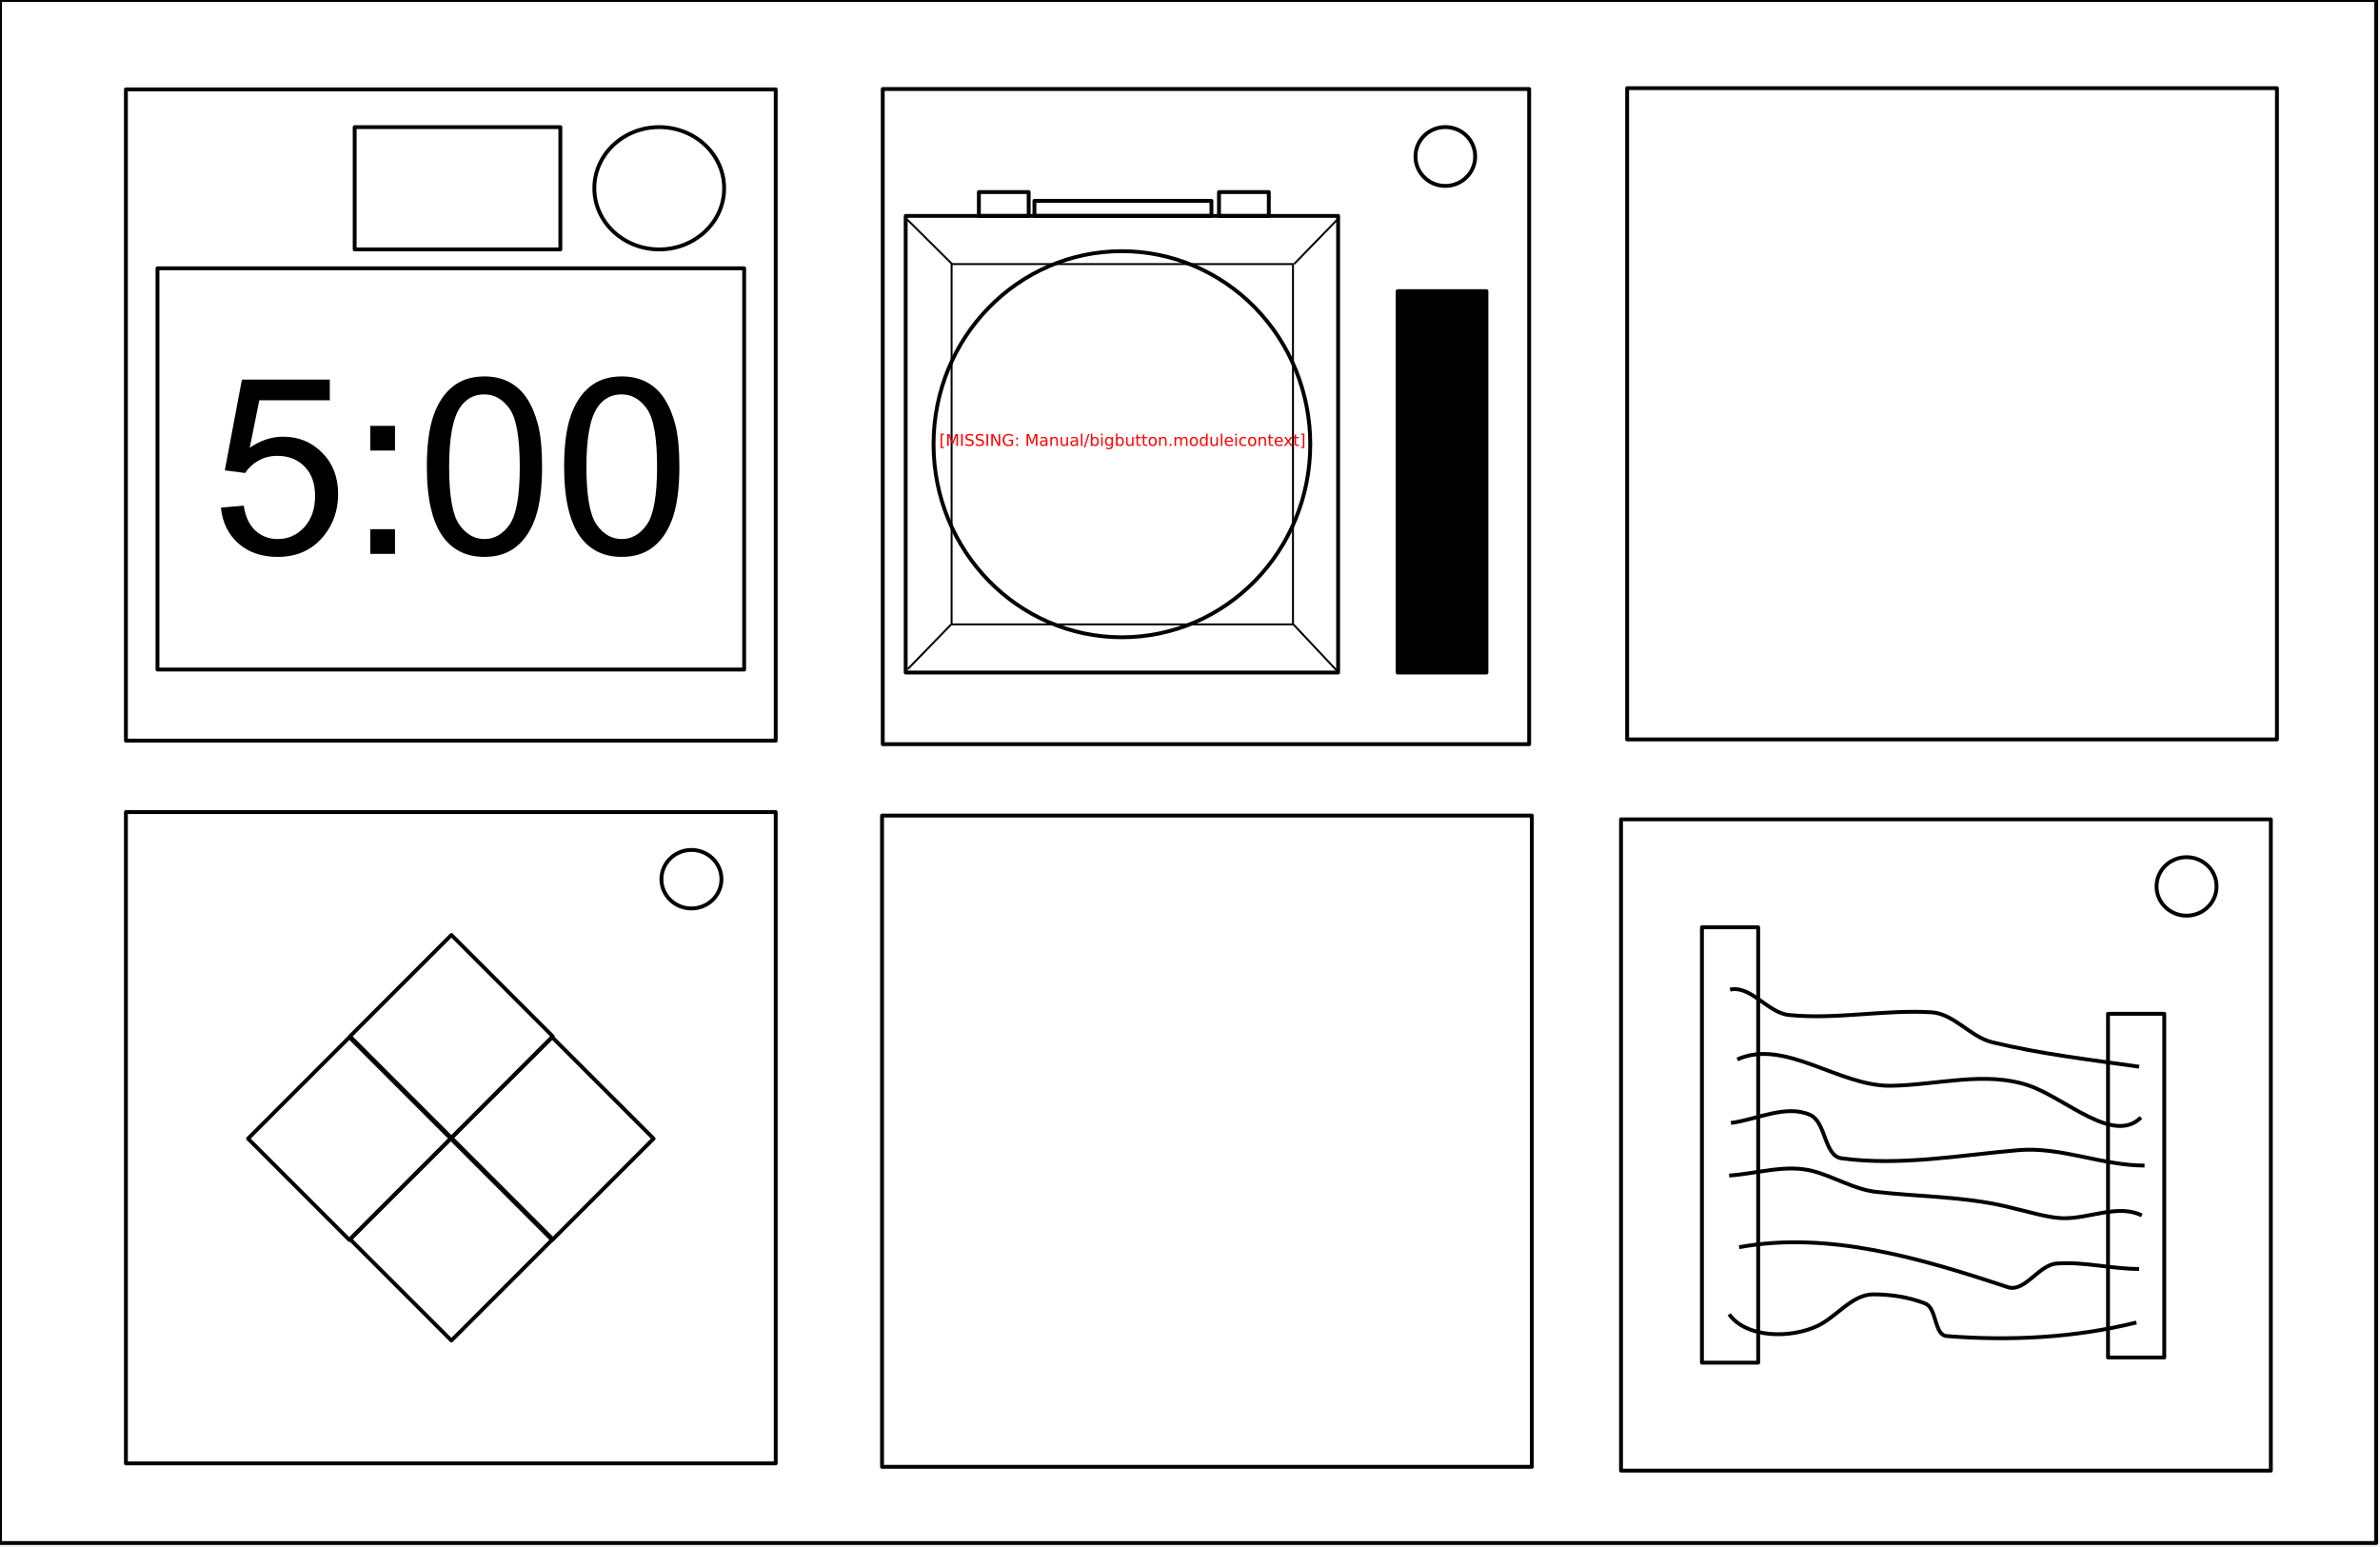
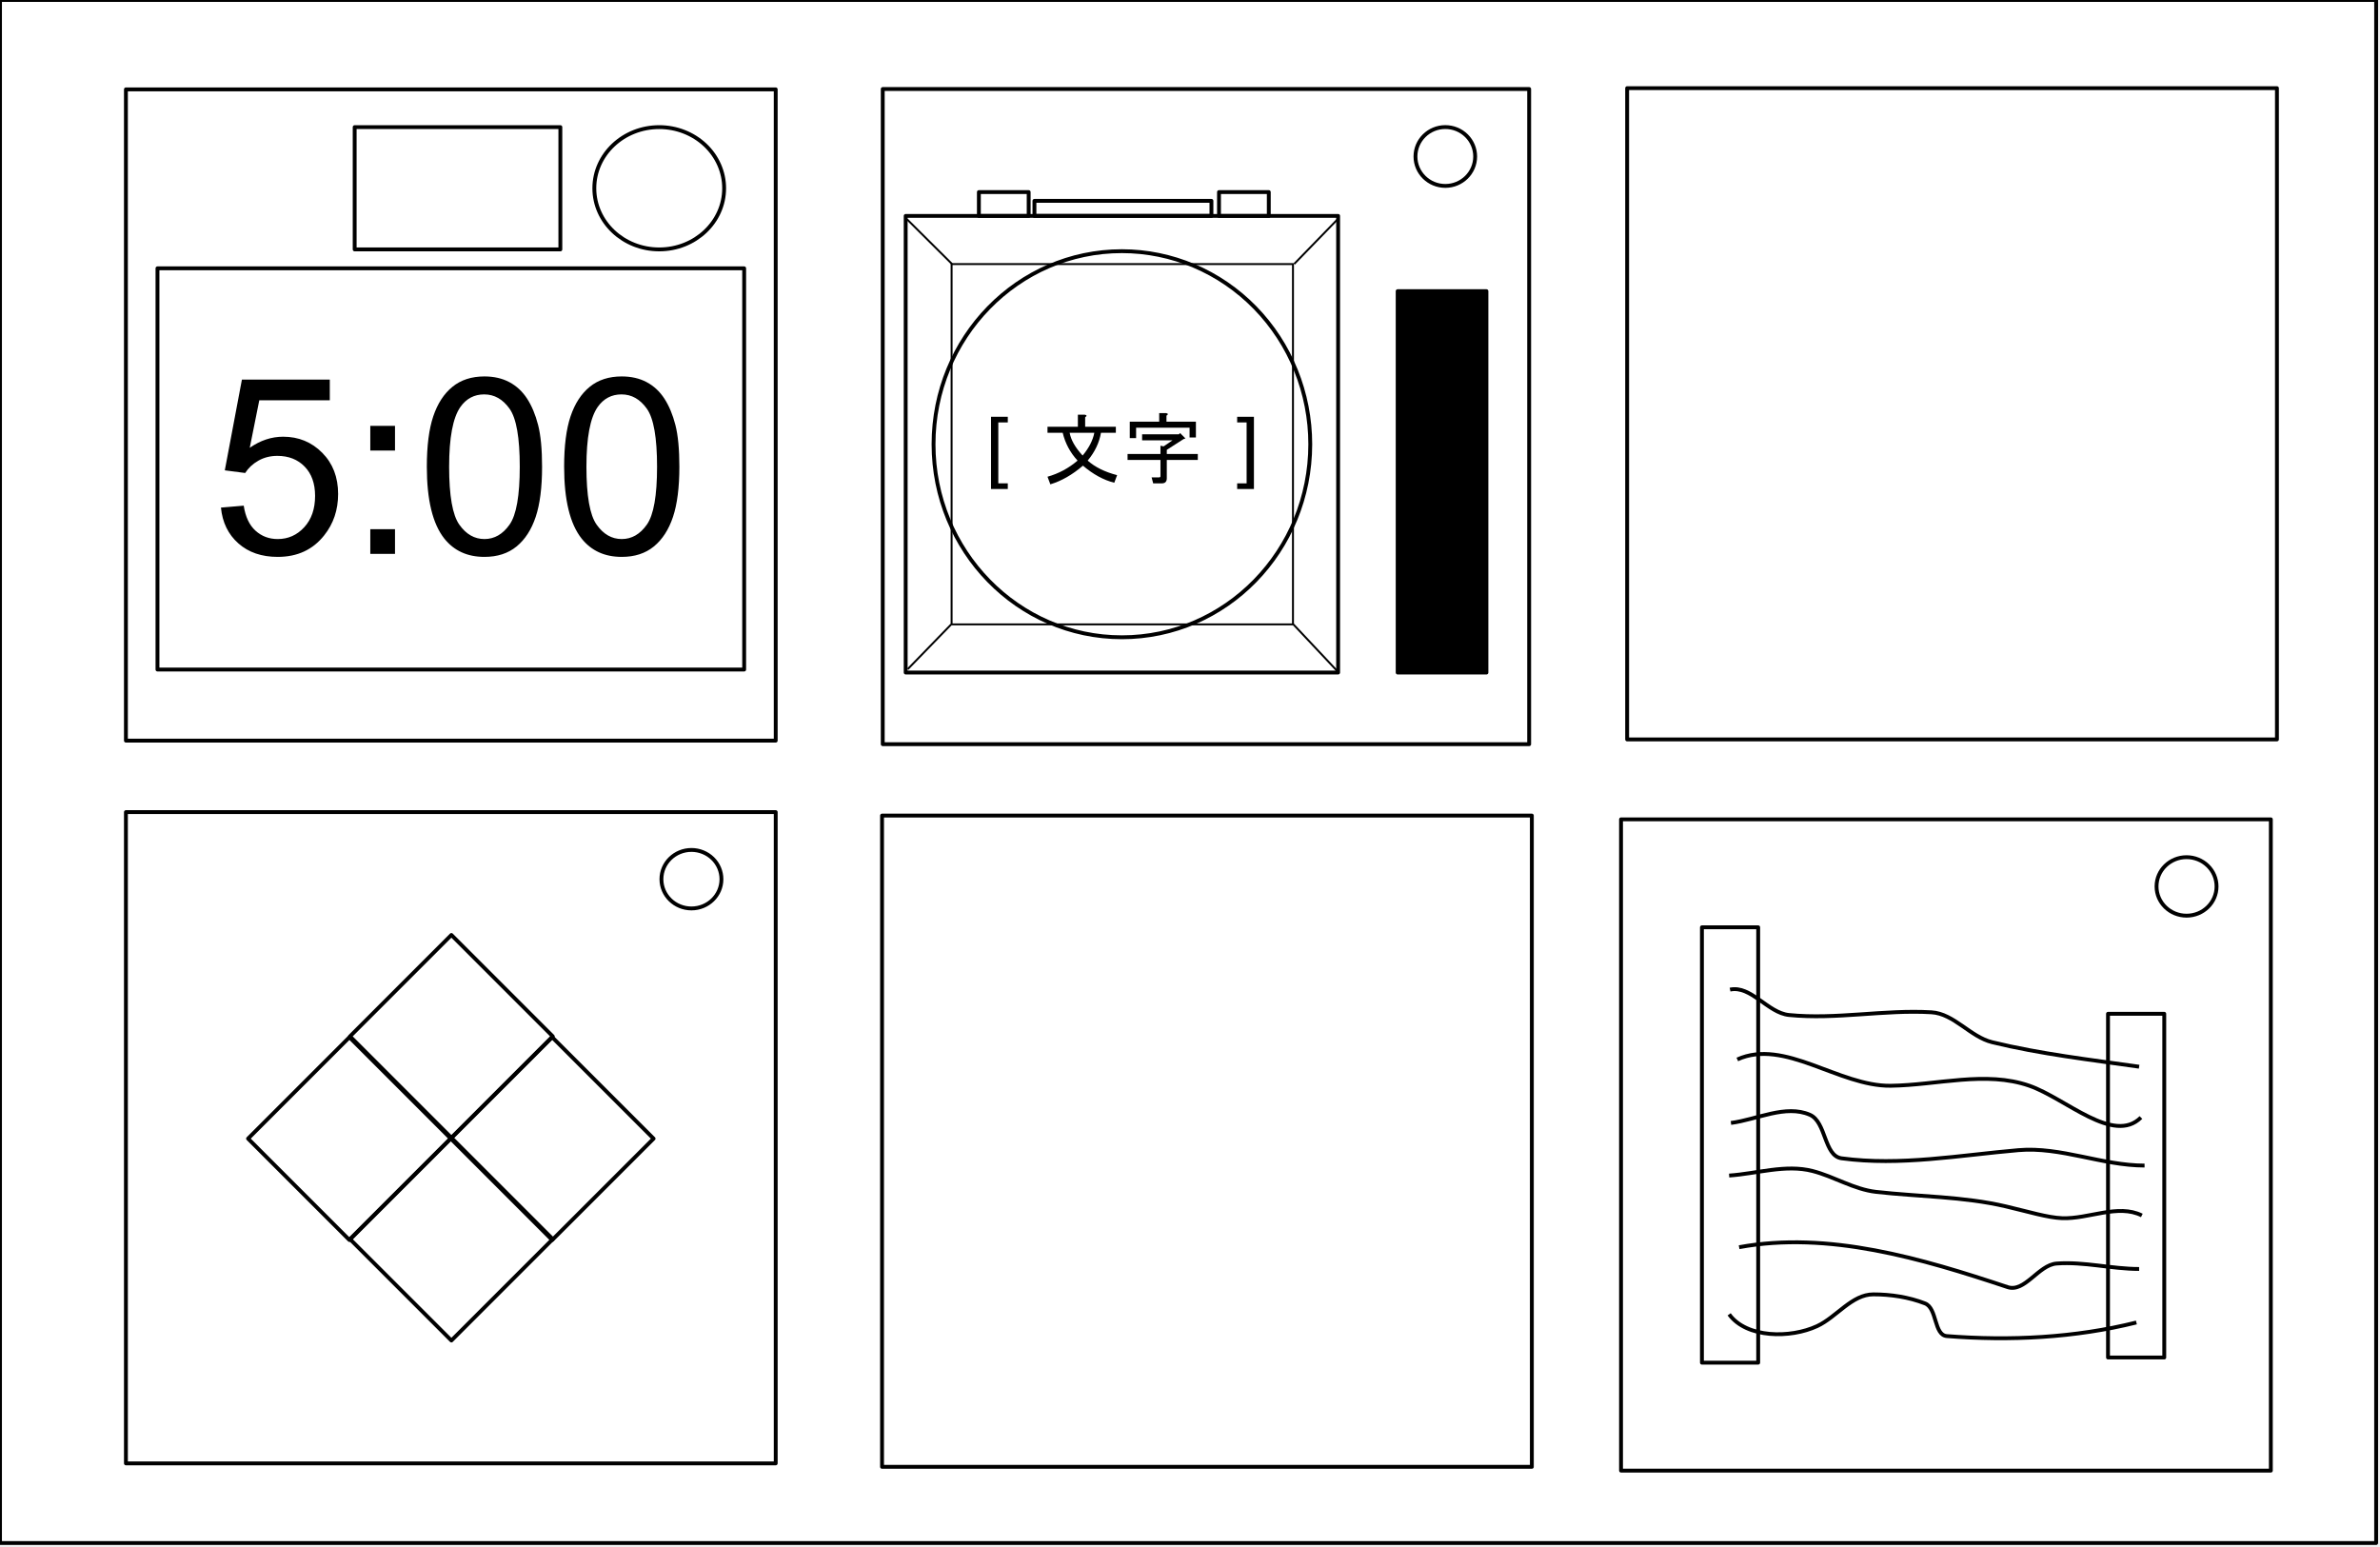
<svg xmlns="http://www.w3.org/2000/svg" id="svg173" stroke-miterlimit="10" stroke-linecap="square" stroke="none" fill="none" viewBox="0.0 0.0 1234.0 802.0" version="1.1">
  <defs id="defs177" />
  <clipPath id="p.0">
    <path id="path2" clip-rule="nonzero" d="m0 0l1234.0 0l0 802.0l-1234.0 0l0 -802.0z" />
  </clipPath>
  <g id="g167" clip-path="url(#p.0)">
    <path style="fill:#000000;fill-opacity:0;fill-rule:evenodd" id="path5" d="M 0,0 H 1234 V 802 H 0 Z" />
    <path style="fill:#ffffff;fill-rule:evenodd" id="path7" d="M 0,-0.001 H 1232 V 800.03 H 0 Z" />
    <path style="fill-rule:evenodd;stroke:#000000;stroke-width:2;stroke-linecap:butt;stroke-linejoin:round" id="path9" d="M 0,-0.001 H 1232 V 800.03 H 0 Z" />
    <path style="fill:#ffffff;fill-rule:evenodd" id="path11" d="m 54.209,40.56 h 348 V 388.529 h -348 z" />
    <path style="fill:#000000;fill-opacity:0;fill-rule:evenodd" id="path13" d="m 65.287,46.336 h 336.913 v 337.669 H 65.287 Z" />
    <path style="fill-rule:evenodd;stroke:#000000;stroke-width:2;stroke-linecap:butt;stroke-linejoin:round" id="path15" d="m 65.287,46.336 h 336.913 v 337.669 H 65.287 Z" />
    <path style="fill:#ffffff;fill-rule:evenodd" id="path17" d="m 81.651,139.121 h 304.189 v 208.031 h -304.189 z" />
    <path style="fill-rule:evenodd;stroke:#000000;stroke-width:2;stroke-linecap:butt;stroke-linejoin:round" id="path19" d="m 81.651,139.121 h 304.189 v 208.031 h -304.189 z" />
    <path style="fill:#000000;fill-opacity:0;fill-rule:evenodd" id="path21" d="m 89.412,150.478 h 288.787 v 181.638 H 89.412 Z" />
    <path style="fill:#000000;fill-rule:nonzero" id="path23" d="m 114.556,263.177 11.812,-1 q 1.312,8.625 6.094,12.969 4.781,4.344 11.531,4.344 8.125,0 13.75,-6.125 5.625,-6.125 5.625,-16.25 0,-9.625 -5.406,-15.188 -5.406,-5.562 -14.156,-5.562 -5.438,0 -9.812,2.469 -4.375,2.469 -6.875,6.406 l -10.562,-1.375 8.875,-47.062 h 45.563 v 10.75 h -36.562 l -4.938,24.625 q 8.25,-5.75 17.312,-5.75 12,0 20.25,8.312 8.25,8.312 8.25,21.375 0,12.438 -7.25,21.5 -8.812,11.125 -24.062,11.125 -12.5,0 -20.406,-7 -7.906,-7 -9.031,-18.562 z m 77.438,-29.563 v -12.812 h 12.812 v 12.812 z m 0,53.563 v -12.812 h 12.812 v 12.812 z m 29.312,-45.188 q 0,-16.25 3.344,-26.156 3.344,-9.906 9.938,-15.281 6.594,-5.375 16.594,-5.375 7.375,0 12.937,2.969 5.562,2.969 9.188,8.562 3.625,5.594 5.688,13.625 2.062,8.031 2.062,21.656 0,16.125 -3.312,26.031 -3.312,9.906 -9.906,15.312 -6.594,5.406 -16.656,5.406 -13.25,0 -20.812,-9.5 -9.062,-11.438 -9.062,-37.25 z m 11.562,0 q 0,22.563 5.281,30.031 5.281,7.469 13.031,7.469 7.75,0 13.031,-7.5 5.281,-7.5 5.281,-30 0,-22.625 -5.281,-30.062 -5.281,-7.438 -13.156,-7.438 -7.75,0 -12.375,6.562 -5.812,8.375 -5.812,30.938 z m 59.625,0 q 0,-16.25 3.344,-26.156 3.344,-9.906 9.938,-15.281 6.594,-5.375 16.594,-5.375 7.375,0 12.938,2.969 5.562,2.969 9.188,8.562 3.625,5.594 5.688,13.625 2.062,8.031 2.062,21.656 0,16.125 -3.312,26.031 -3.312,9.906 -9.906,15.312 -6.594,5.406 -16.656,5.406 -13.25,0 -20.812,-9.5 -9.062,-11.438 -9.062,-37.25 z m 11.562,0 q 0,22.563 5.281,30.031 5.281,7.469 13.031,7.469 7.75,0 13.031,-7.5 5.281,-7.5 5.281,-30 0,-22.625 -5.281,-30.062 -5.281,-7.438 -13.156,-7.438 -7.75,0 -12.375,6.562 -5.812,8.375 -5.812,30.938 z" />
    <path style="fill:#000000;fill-opacity:0;fill-rule:evenodd" id="path25" d="M 457.328,422.866 H 794.241 V 760.536 H 457.328 Z" />
    <path style="fill-rule:evenodd;stroke:#000000;stroke-width:2;stroke-linecap:butt;stroke-linejoin:round" id="path27" d="M 457.328,422.866 H 794.241 V 760.536 H 457.328 Z" />
    <path style="fill:#000000;fill-opacity:0;fill-rule:evenodd" id="path29" d="M 843.654,45.709 H 1180.567 V 383.378 H 843.654 Z" />
    <path style="fill-rule:evenodd;stroke:#000000;stroke-width:2;stroke-linecap:butt;stroke-linejoin:round" id="path31" d="M 843.654,45.709 H 1180.567 V 383.378 H 843.654 Z" />
    <path style="fill:#000000;fill-opacity:0;fill-rule:evenodd" id="path33" d="m 183.892,65.911 h 106.646 v 63.402 H 183.892 Z" />
    <path style="fill-rule:evenodd;stroke:#000000;stroke-width:2;stroke-linecap:butt;stroke-linejoin:round" id="path35" d="m 183.892,65.911 h 106.646 v 63.402 H 183.892 Z" />
    <path style="fill:#000000;fill-opacity:0;fill-rule:evenodd" id="path37" d="m 308.152,97.612 v 0 c 0,-17.508 15.067,-31.701 33.654,-31.701 v 0 c 8.925,0 17.485,3.34 23.797,9.285 6.311,5.945 9.857,14.008 9.857,22.416 v 0 c 0,17.508 -15.067,31.701 -33.654,31.701 v 0 c -18.586,0 -33.654,-14.193 -33.654,-31.701 z" />
    <path style="fill-rule:evenodd;stroke:#000000;stroke-width:2;stroke-linecap:butt;stroke-linejoin:round" id="path39" d="m 308.152,97.612 v 0 c 0,-17.508 15.067,-31.701 33.654,-31.701 v 0 c 8.925,0 17.485,3.34 23.797,9.285 6.311,5.945 9.857,14.008 9.857,22.416 v 0 c 0,17.508 -15.067,31.701 -33.654,31.701 v 0 c -18.586,0 -33.654,-14.193 -33.654,-31.701 z" />
    <path style="fill:#000000;fill-opacity:0;fill-rule:evenodd" id="path41" d="m 183.892,65.911 h 929.543 V 174.352 H 183.892 Z" />
    <path style="fill:#ffffff;fill-rule:evenodd" id="path43" d="M 446.669,40.343 H 792.859 V 390.399 H 446.669 Z" />
    <path style="fill:#000000;fill-opacity:0;fill-rule:evenodd" id="path45" d="m 457.69,46.154 h 335.161 v 339.695 h -335.161 z" />
    <path style="fill-rule:evenodd;stroke:#000000;stroke-width:2;stroke-linecap:butt;stroke-linejoin:round" id="path47" d="m 457.69,46.154 h 335.161 v 339.695 h -335.161 z" />
    <path style="fill:#ffffff;fill-rule:evenodd" id="path49" d="M 469.586,111.948 H 693.799 V 348.699 H 469.586 Z" />
    <path style="fill-rule:evenodd;stroke:#000000;stroke-width:2;stroke-linecap:butt;stroke-linejoin:round" id="path51" d="M 469.586,111.948 H 693.799 V 348.699 H 469.586 Z" />
    <path style="fill:#000000;fill-rule:evenodd" id="path53" d="M 724.672,150.963 H 770.699 V 348.71 H 724.672 Z" />
    <path style="fill-rule:evenodd;stroke:#000000;stroke-width:2;stroke-linecap:butt;stroke-linejoin:round" id="path55" d="M 724.672,150.963 H 770.699 V 348.71 H 724.672 Z" />
    <path style="fill:#ffffff;fill-rule:evenodd" id="path57" d="m 733.902,81.14 v 0 c 0,-8.426 6.93,-15.256 15.478,-15.256 v 0 c 4.105,0 8.042,1.607 10.945,4.468 2.903,2.861 4.533,6.742 4.533,10.788 v 0 c 0,8.426 -6.93,15.256 -15.478,15.256 v 0 c -8.548,0 -15.478,-6.831 -15.478,-15.256 z" />
    <path style="fill-rule:evenodd;stroke:#000000;stroke-width:2;stroke-linecap:butt;stroke-linejoin:round" id="path59" d="m 733.902,81.14 v 0 c 0,-8.426 6.93,-15.256 15.478,-15.256 v 0 c 4.105,0 8.042,1.607 10.945,4.468 2.903,2.861 4.533,6.742 4.533,10.788 v 0 c 0,8.426 -6.93,15.256 -15.478,15.256 v 0 c -8.548,0 -15.478,-6.831 -15.478,-15.256 z" />
    <path style="fill:#ffffff;fill-rule:evenodd" id="path61" d="m 484.03,230.324 v 0 c 0,-55.28 43.725,-100.093 97.663,-100.093 v 0 c 25.902,0 50.743,10.545 69.058,29.317 18.315,18.771 28.605,44.23 28.605,70.776 v 0 c 0,55.28 -43.725,100.093 -97.663,100.093 v 0 c -53.938,0 -97.663,-44.813 -97.663,-100.093 z" />
    <path style="fill-rule:evenodd;stroke:#000000;stroke-width:2;stroke-linecap:butt;stroke-linejoin:round" id="path63" d="m 484.03,230.324 v 0 c 0,-55.28 43.725,-100.093 97.663,-100.093 v 0 c 25.902,0 50.743,10.545 69.058,29.317 18.315,18.771 28.605,44.23 28.605,70.776 v 0 c 0,55.28 -43.725,100.093 -97.663,100.093 v 0 c -53.938,0 -97.663,-44.813 -97.663,-100.093 z" />
    <path style="fill:#000000;fill-opacity:0;fill-rule:evenodd" id="path65" d="m 497.824,194.748 h 201.467 v 71.101 H 497.824 Z" />
    <path style="fill:#000000;fill-opacity:0;fill-rule:evenodd" id="path67" d="m 493.394,136.916 h 176.996 v 186.815 H 493.394 Z" />
    <path style="fill-rule:evenodd;stroke:#000000;stroke-width:1;stroke-linecap:butt;stroke-linejoin:round" id="path69" d="m 493.394,136.916 h 176.996 v 186.815 H 493.394 Z" />
    <path style="fill:#000000;fill-opacity:0;fill-rule:evenodd" id="path71" d="m 470.254,113.676 23.343,23.193" />
    <path style="fill-rule:evenodd;stroke:#000000;stroke-width:1;stroke-linecap:butt;stroke-linejoin:round" id="path73" d="m 470.254,113.676 23.343,23.193" />
    <path style="fill:#000000;fill-opacity:0;fill-rule:evenodd" id="path75" d="m 670.595,323.729 22.967,24.429" />
    <path style="fill-rule:evenodd;stroke:#000000;stroke-width:1;stroke-linecap:butt;stroke-linejoin:round" id="path77" d="m 670.595,323.729 22.967,24.429" />
    <path style="fill:#000000;fill-opacity:0;fill-rule:evenodd" id="path79" d="m 693.536,113.676 -22.528,23.193" />
    <path style="fill-rule:evenodd;stroke:#000000;stroke-width:1;stroke-linecap:butt;stroke-linejoin:round" id="path81" d="m 693.536,113.676 -22.528,23.193" />
    <path style="fill:#000000;fill-opacity:0;fill-rule:evenodd" id="path83" d="m 493.189,323.734 -22.528,23.193" />
    <path style="fill-rule:evenodd;stroke:#000000;stroke-width:1;stroke-linecap:butt;stroke-linejoin:round" id="path85" d="m 493.189,323.734 -22.528,23.193" />
    <path style="fill:#000000;fill-opacity:0;fill-rule:evenodd" id="path87" d="m 507.537,99.589 h 25.818 v 12.357 h -25.818 z" />
    <path style="fill-rule:evenodd;stroke:#000000;stroke-width:2;stroke-linecap:butt;stroke-linejoin:round" id="path89" d="m 507.537,99.589 h 25.818 v 12.357 h -25.818 z" />
    <path style="fill:#000000;fill-opacity:0;fill-rule:evenodd" id="path91" d="m 632.036,99.589 h 25.818 v 12.357 H 632.036 Z" />
    <path style="fill-rule:evenodd;stroke:#000000;stroke-width:2;stroke-linecap:butt;stroke-linejoin:round" id="path93" d="m 632.036,99.589 h 25.818 v 12.357 H 632.036 Z" />
    <path style="fill:#000000;fill-opacity:0;fill-rule:evenodd" id="path95" d="m 536.342,104.146 h 91.772 v 7.795 h -91.772 z" />
    <path style="fill-rule:evenodd;stroke:#000000;stroke-width:2;stroke-linecap:butt;stroke-linejoin:round" id="path97" d="m 536.342,104.146 h 91.772 v 7.795 h -91.772 z" />
    <path style="fill:#ffffff;fill-rule:evenodd" id="path99" d="M 54.21,415.294 H 402.21 V 763.262 H 54.21 Z" />
    <path style="fill:#000000;fill-opacity:0;fill-rule:evenodd" id="path101" d="m 65.289,421.07 h 336.913 V 758.739 H 65.289 Z" />
    <path style="fill-rule:evenodd;stroke:#000000;stroke-width:2;stroke-linecap:butt;stroke-linejoin:round" id="path103" d="m 65.289,421.07 h 336.913 V 758.739 H 65.289 Z" />
    <path style="fill:#000000;fill-opacity:0;fill-rule:evenodd" id="path105" d="m 128.612,590.36 52.567,-52.567 52.567,52.567 -52.567,52.567 z" />
    <path style="fill-rule:evenodd;stroke:#000000;stroke-width:2;stroke-linecap:butt;stroke-linejoin:round" id="path107" d="m 128.612,590.36 52.567,-52.567 52.567,52.567 -52.567,52.567 z" />
    <path style="fill:#000000;fill-opacity:0;fill-rule:evenodd" id="path109" d="m 181.472,642.472 52.567,-52.567 52.567,52.567 -52.567,52.567 z" />
    <path style="fill-rule:evenodd;stroke:#000000;stroke-width:2;stroke-linecap:butt;stroke-linejoin:round" id="path111" d="m 181.472,642.472 52.567,-52.567 52.567,52.567 -52.567,52.567 z" />
    <path style="fill:#000000;fill-opacity:0;fill-rule:evenodd" id="path113" d="m 233.745,590.36 52.567,-52.567 52.567,52.567 -52.567,52.567 z" />
    <path style="fill-rule:evenodd;stroke:#000000;stroke-width:2;stroke-linecap:butt;stroke-linejoin:round" id="path115" d="m 233.745,590.36 52.567,-52.567 52.567,52.567 -52.567,52.567 z" />
    <path style="fill:#000000;fill-opacity:0;fill-rule:evenodd" id="path117" d="m 181.472,537.339 52.567,-52.567 52.567,52.567 -52.567,52.567 z" />
    <path style="fill-rule:evenodd;stroke:#000000;stroke-width:2;stroke-linecap:butt;stroke-linejoin:round" id="path119" d="m 181.472,537.339 52.567,-52.567 52.567,52.567 -52.567,52.567 z" />
    <path style="fill:#ffffff;fill-rule:evenodd" id="path121" d="m 342.944,455.848 v 0 c 0,-8.376 6.966,-15.165 15.559,-15.165 v 0 c 4.127,0 8.084,1.598 11.002,4.442 2.918,2.844 4.557,6.701 4.557,10.724 v 0 c 0,8.376 -6.966,15.165 -15.559,15.165 v 0 c -8.593,0 -15.559,-6.79 -15.559,-15.165 z" />
    <path style="fill-rule:evenodd;stroke:#000000;stroke-width:2;stroke-linecap:butt;stroke-linejoin:round" id="path123" d="m 342.944,455.848 v 0 c 0,-8.376 6.966,-15.165 15.559,-15.165 v 0 c 4.127,0 8.084,1.598 11.002,4.442 2.918,2.844 4.557,6.701 4.557,10.724 v 0 c 0,8.376 -6.966,15.165 -15.559,15.165 v 0 c -8.593,0 -15.559,-6.79 -15.559,-15.165 z" />
    <path style="fill:#ffffff;fill-rule:evenodd" id="path125" d="m 829.407,419.047 h 348 v 347.969 H 829.407 Z" />
    <path style="fill:#000000;fill-opacity:0;fill-rule:evenodd" id="path127" d="m 840.486,424.823 h 336.913 v 337.669 H 840.486 Z" />
    <path style="fill-rule:evenodd;stroke:#000000;stroke-width:2;stroke-linecap:butt;stroke-linejoin:round" id="path129" d="m 840.486,424.823 h 336.913 v 337.669 H 840.486 Z" />
    <path style="fill:#ffffff;fill-rule:evenodd" id="path131" d="m 1118.141,459.601 v 0 c 0,-8.376 6.966,-15.165 15.559,-15.165 v 0 c 4.126,0 8.084,1.598 11.002,4.442 2.918,2.844 4.557,6.701 4.557,10.724 v 0 c 0,8.376 -6.966,15.165 -15.559,15.165 v 0 c -8.593,0 -15.559,-6.79 -15.559,-15.165 z" />
    <path style="fill-rule:evenodd;stroke:#000000;stroke-width:2;stroke-linecap:butt;stroke-linejoin:round" id="path133" d="m 1118.141,459.601 v 0 c 0,-8.376 6.966,-15.165 15.559,-15.165 v 0 c 4.126,0 8.084,1.598 11.002,4.442 2.918,2.844 4.557,6.701 4.557,10.724 v 0 c 0,8.376 -6.966,15.165 -15.559,15.165 v 0 c -8.593,0 -15.559,-6.79 -15.559,-15.165 z" />
    <path style="fill:#000000;fill-opacity:0;fill-rule:evenodd" id="path135" d="m 882.433,480.793 h 29.165 v 225.732 h -29.165 z" />
    <path style="fill-rule:evenodd;stroke:#000000;stroke-width:2;stroke-linecap:butt;stroke-linejoin:round" id="path137" d="m 882.433,480.793 h 29.165 v 225.732 h -29.165 z" />
    <path style="fill:#000000;fill-opacity:0;fill-rule:evenodd" id="path139" d="m 1092.976,525.635 h 29.165 v 178.205 h -29.165 z" />
    <path style="fill-rule:evenodd;stroke:#000000;stroke-width:2;stroke-linecap:butt;stroke-linejoin:round" id="path141" d="m 1092.976,525.635 h 29.165 v 178.205 h -29.165 z" />
    <path style="fill:#000000;fill-opacity:0;fill-rule:evenodd" id="path143" d="m 897.013,513.102 c 10.847,-2.327 19.528,12.062 30.567,13.165 24.493,2.447 49.259,-2.853 73.832,-1.409 11.688,0.687 20.135,12.745 31.509,15.52 25.011,6.101 50.697,9.06 76.184,12.696" />
    <path style="fill-rule:evenodd;stroke:#000000;stroke-width:2;stroke-linecap:butt;stroke-linejoin:round" id="path145" d="m 897.013,513.102 c 10.847,-2.327 19.528,12.062 30.567,13.165 24.493,2.447 49.259,-2.853 73.832,-1.409 11.688,0.687 20.135,12.745 31.509,15.52 25.011,6.101 50.697,9.06 76.184,12.696" />
    <path style="fill:#000000;fill-opacity:0;fill-rule:evenodd" id="path147" d="m 900.774,549.312 c 24.469,-11.123 52.598,13.95 79.475,13.638 23.983,-0.279 49.307,-7.9 71.953,0 18.927,6.603 43.668,30.634 57.843,16.459" />
    <path style="fill-rule:evenodd;stroke:#000000;stroke-width:2;stroke-linecap:butt;stroke-linejoin:round" id="path149" d="m 900.774,549.312 c 24.469,-11.123 52.598,13.95 79.475,13.638 23.983,-0.279 49.307,-7.9 71.953,0 18.927,6.603 43.668,30.634 57.843,16.459" />
    <path style="fill:#000000;fill-opacity:0;fill-rule:evenodd" id="path151" d="m 897.483,582.231 c 13.594,-1.782 28.333,-9.684 40.913,-4.234 8.545,3.702 7.23,21.331 16.459,22.575 30.326,4.089 61.216,-1.605 91.703,-4.234 21.87,-1.886 43.416,7.995 65.367,7.995" />
    <path style="fill-rule:evenodd;stroke:#000000;stroke-width:2;stroke-linecap:butt;stroke-linejoin:round" id="path153" d="m 897.483,582.231 c 13.594,-1.782 28.333,-9.684 40.913,-4.234 8.545,3.702 7.23,21.331 16.459,22.575 30.326,4.089 61.216,-1.605 91.703,-4.234 21.87,-1.886 43.416,7.995 65.367,7.995" />
    <path style="fill:#000000;fill-opacity:0;fill-rule:evenodd" id="path155" d="m 896.541,609.507 c 14.41,-0.974 29.281,-5.962 43.265,-2.352 11.184,2.887 21.443,9.521 32.921,10.816 22.413,2.53 45.286,2.377 67.247,7.525 11.843,2.776 21.627,5.823 29.157,6.113 13.792,0.53 29.04,-7.587 41.383,-1.409" />
    <path style="fill-rule:evenodd;stroke:#000000;stroke-width:2;stroke-linecap:butt;stroke-linejoin:round" id="path157" d="m 896.541,609.507 c 14.41,-0.974 29.281,-5.962 43.265,-2.352 11.184,2.887 21.443,9.521 32.921,10.816 22.413,2.53 45.286,2.377 67.247,7.525 11.843,2.776 21.627,5.823 29.157,6.113 13.792,0.53 29.04,-7.587 41.383,-1.409" />
    <path style="fill:#000000;fill-opacity:0;fill-rule:evenodd" id="path159" d="m 896.541,681.459 c 9.029,12.403 31.702,12.573 45.617,6.113 10.123,-4.699 17.997,-16.459 29.157,-16.459 9.072,0 18.351,1.413 26.806,4.701 6.322,2.458 4.524,16.402 11.286,16.932 32.746,2.566 66.422,0.918 98.286,-7.055" />
    <path style="fill-rule:evenodd;stroke:#000000;stroke-width:2;stroke-linecap:butt;stroke-linejoin:round" id="path161" d="m 896.541,681.459 c 9.029,12.403 31.702,12.573 45.617,6.113 10.123,-4.699 17.997,-16.459 29.157,-16.459 9.072,0 18.351,1.413 26.806,4.701 6.322,2.458 4.524,16.402 11.286,16.932 32.746,2.566 66.422,0.918 98.286,-7.055" />
    <path style="fill:#000000;fill-opacity:0;fill-rule:evenodd" id="path163" d="m 901.714,646.66 c 46.126,-8.543 94.698,5.858 139.202,20.69 8.912,2.97 16.025,-11.532 25.394,-12.226 14.257,-1.055 28.499,2.822 42.795,2.822" />
    <path style="fill-rule:evenodd;stroke:#000000;stroke-width:2;stroke-linecap:butt;stroke-linejoin:round" id="path165" d="m 901.714,646.66 c 46.126,-8.543 94.698,5.858 139.202,20.69 8.912,2.97 16.025,-11.532 25.394,-12.226 14.257,-1.055 28.499,2.822 42.795,2.822" />
  </g>
-   <g id="text171" style="font-size:8.4px;font-family:sans-serif;text-anchor:middle;fill:#000000" aria-label="[MISSING: Manual/bigbutton.moduleicontext]">
-     <path id="path181" style="fill:#ff0000" d="m 487.713,224.818 h 1.739 v 0.587 h -0.984 v 6.316 h 0.984 v 0.587 h -1.739 z" />
-     <path id="path183" style="fill:#ff0000" d="m 491.097,225.076 h 1.235 l 1.563,4.167 1.571,-4.167 h 1.235 V 231.2 h -0.808 v -5.377 l -1.579,4.2 h -0.833 l -1.579,-4.2 V 231.2 h -0.804 z" />
-     <path id="path185" style="fill:#ff0000" d="m 498.349,225.076 h 0.829 V 231.2 h -0.829 z" />
-     <path id="path187" style="fill:#ff0000" d="m 504.497,225.277 v 0.808 q -0.472,-0.226 -0.89,-0.336 -0.418,-0.111 -0.808,-0.111 -0.677,0 -1.046,0.263 -0.365,0.263 -0.365,0.746 0,0.406 0.242,0.615 0.246,0.205 0.927,0.332 l 0.5,0.103 q 0.927,0.176 1.366,0.623 0.443,0.443 0.443,1.189 0,0.89 -0.599,1.349 -0.595,0.459 -1.747,0.459 -0.435,0 -0.927,-0.098 -0.488,-0.098 -1.013,-0.291 v -0.853 q 0.504,0.283 0.988,0.427 0.484,0.144 0.952,0.144 0.71,0 1.095,-0.279 0.386,-0.279 0.386,-0.796 0,-0.451 -0.279,-0.705 -0.275,-0.254 -0.906,-0.381 l -0.504,-0.098 q -0.927,-0.185 -1.341,-0.578 -0.414,-0.394 -0.414,-1.095 0,-0.812 0.57,-1.28 0.574,-0.468 1.579,-0.468 0.431,0 0.878,0.078 0.447,0.078 0.915,0.234 z" />
-     <path id="path189" style="fill:#ff0000" d="m 509.829,225.277 v 0.808 q -0.472,-0.226 -0.89,-0.336 -0.418,-0.111 -0.808,-0.111 -0.677,0 -1.046,0.263 -0.365,0.263 -0.365,0.746 0,0.406 0.242,0.615 0.246,0.205 0.927,0.332 l 0.5,0.103 q 0.927,0.176 1.366,0.623 0.443,0.443 0.443,1.189 0,0.89 -0.599,1.349 -0.595,0.459 -1.747,0.459 -0.435,0 -0.927,-0.098 -0.488,-0.098 -1.013,-0.291 v -0.853 q 0.504,0.283 0.988,0.427 0.484,0.144 0.952,0.144 0.71,0 1.095,-0.279 0.386,-0.279 0.386,-0.796 0,-0.451 -0.279,-0.705 -0.275,-0.254 -0.906,-0.381 l -0.504,-0.098 q -0.927,-0.185 -1.341,-0.578 -0.414,-0.394 -0.414,-1.095 0,-0.812 0.57,-1.28 0.574,-0.468 1.579,-0.468 0.431,0 0.878,0.078 0.447,0.078 0.915,0.234 z" />
-     <path id="path191" style="fill:#ff0000" d="m 511.49,225.076 h 0.829 V 231.2 h -0.829 z" />
-     <path id="path193" style="fill:#ff0000" d="m 513.967,225.076 h 1.116 l 2.715,5.123 v -5.123 h 0.804 V 231.2 h -1.116 l -2.715,-5.123 V 231.2 h -0.804 z" />
-     <path id="path195" style="fill:#ff0000" d="m 524.426,230.326 v -1.645 h -1.354 v -0.681 h 2.174 v 2.629 q -0.48,0.34 -1.058,0.517 -0.578,0.172 -1.235,0.172 -1.436,0 -2.248,-0.837 -0.808,-0.841 -0.808,-2.338 0,-1.501 0.808,-2.338 0.812,-0.841 2.248,-0.841 0.599,0 1.136,0.148 0.541,0.148 0.997,0.435 v 0.882 q -0.459,-0.39 -0.976,-0.587 -0.517,-0.197 -1.087,-0.197 -1.124,0 -1.69,0.628 -0.562,0.628 -0.562,1.87 0,1.239 0.562,1.866 0.566,0.628 1.69,0.628 0.439,0 0.783,-0.074 0.345,-0.078 0.619,-0.238 z" />
-     <path id="path197" style="fill:#ff0000" d="m 526.924,230.158 h 0.865 V 231.2 h -0.865 z m 0,-3.302 h 0.865 v 1.042 h -0.865 z" />
-     <path id="path199" style="fill:#ff0000" d="m 532.277,225.076 h 1.235 l 1.563,4.167 1.571,-4.167 h 1.235 V 231.2 h -0.808 v -5.377 l -1.579,4.2 h -0.833 l -1.579,-4.2 V 231.2 h -0.804 z" />
-     <path id="path201" style="fill:#ff0000" d="m 541.583,228.891 q -0.915,0 -1.267,0.209 -0.353,0.209 -0.353,0.714 0,0.402 0.263,0.64 0.267,0.234 0.722,0.234 0.628,0 1.005,-0.443 0.381,-0.447 0.381,-1.185 v -0.168 z m 1.505,-0.312 V 231.2 h -0.755 v -0.697 q -0.258,0.418 -0.644,0.619 -0.386,0.197 -0.943,0.197 -0.705,0 -1.124,-0.394 -0.414,-0.398 -0.414,-1.062 0,-0.775 0.517,-1.169 0.521,-0.394 1.55,-0.394 h 1.058 v -0.074 q 0,-0.521 -0.345,-0.804 -0.34,-0.287 -0.96,-0.287 -0.394,0 -0.767,0.094 -0.373,0.094 -0.718,0.283 v -0.697 q 0.414,-0.16 0.804,-0.238 0.39,-0.082 0.759,-0.082 0.997,0 1.489,0.517 0.492,0.517 0.492,1.567 z" />
-     <path id="path203" style="fill:#ff0000" d="M 548.466,228.427 V 231.2 h -0.755 v -2.748 q 0,-0.652 -0.254,-0.976 -0.254,-0.324 -0.763,-0.324 -0.611,0 -0.964,0.39 -0.353,0.39 -0.353,1.062 V 231.2 h -0.759 v -4.594 h 0.759 v 0.714 q 0.271,-0.414 0.636,-0.619 0.369,-0.205 0.849,-0.205 0.792,0 1.198,0.492 0.406,0.488 0.406,1.44 z" />
-     <path id="path205" style="fill:#ff0000" d="m 549.901,229.387 v -2.781 h 0.755 v 2.752 q 0,0.652 0.254,0.98 0.254,0.324 0.763,0.324 0.611,0 0.964,-0.39 0.357,-0.39 0.357,-1.062 v -2.604 h 0.755 V 231.2 h -0.755 v -0.705 q -0.275,0.418 -0.64,0.623 -0.361,0.201 -0.841,0.201 -0.792,0 -1.202,-0.492 -0.41,-0.492 -0.41,-1.44 z m 1.899,-2.892 z" />
-     <path id="path207" style="fill:#ff0000" d="m 557.399,228.891 q -0.915,0 -1.267,0.209 -0.353,0.209 -0.353,0.714 0,0.402 0.263,0.64 0.267,0.234 0.722,0.234 0.628,0 1.005,-0.443 0.381,-0.447 0.381,-1.185 v -0.168 z m 1.505,-0.312 V 231.2 h -0.755 v -0.697 q -0.258,0.418 -0.644,0.619 -0.386,0.197 -0.943,0.197 -0.705,0 -1.124,-0.394 -0.414,-0.398 -0.414,-1.062 0,-0.775 0.517,-1.169 0.521,-0.394 1.55,-0.394 h 1.058 v -0.074 q 0,-0.521 -0.345,-0.804 -0.34,-0.287 -0.96,-0.287 -0.394,0 -0.767,0.094 -0.373,0.094 -0.718,0.283 v -0.697 q 0.414,-0.16 0.804,-0.238 0.39,-0.082 0.759,-0.082 0.997,0 1.489,0.517 0.492,0.517 0.492,1.567 z" />
-     <path id="path209" style="fill:#ff0000" d="m 560.463,224.818 h 0.755 V 231.2 h -0.755 z" />
-     <path id="path211" style="fill:#ff0000" d="m 564.134,225.076 h 0.697 l -2.133,6.903 h -0.697 z" />
-     <path id="path213" style="fill:#ff0000" d="m 568.928,228.907 q 0,-0.833 -0.345,-1.304 -0.34,-0.476 -0.939,-0.476 -0.599,0 -0.943,0.476 -0.34,0.472 -0.34,1.304 0,0.833 0.34,1.308 0.345,0.472 0.943,0.472 0.599,0 0.939,-0.472 0.345,-0.476 0.345,-1.308 z m -2.568,-1.604 q 0.238,-0.41 0.599,-0.607 0.365,-0.201 0.87,-0.201 0.837,0 1.358,0.664 0.525,0.664 0.525,1.747 0,1.083 -0.525,1.747 -0.521,0.664 -1.358,0.664 -0.504,0 -0.87,-0.197 -0.361,-0.201 -0.599,-0.611 V 231.2 h -0.759 v -6.382 h 0.759 z" />
-     <path id="path215" style="fill:#ff0000" d="m 570.963,226.606 h 0.755 V 231.2 h -0.755 z m 0,-1.788 h 0.755 v 0.956 h -0.755 z" />
-     <path id="path217" style="fill:#ff0000" d="m 576.315,228.85 q 0,-0.82 -0.34,-1.271 -0.336,-0.451 -0.947,-0.451 -0.607,0 -0.947,0.451 -0.336,0.451 -0.336,1.271 0,0.816 0.336,1.267 0.34,0.451 0.947,0.451 0.611,0 0.947,-0.451 0.34,-0.451 0.34,-1.267 z m 0.755,1.78 q 0,1.173 -0.521,1.743 -0.521,0.574 -1.596,0.574 -0.398,0 -0.751,-0.061 -0.353,-0.057 -0.685,-0.18 v -0.734 q 0.332,0.18 0.656,0.267 0.324,0.086 0.66,0.086 0.742,0 1.112,-0.39 0.369,-0.386 0.369,-1.169 v -0.373 q -0.234,0.406 -0.599,0.607 -0.365,0.201 -0.874,0.201 -0.845,0 -1.362,-0.644 -0.517,-0.644 -0.517,-1.706 0,-1.066 0.517,-1.71 0.517,-0.644 1.362,-0.644 0.509,0 0.874,0.201 0.365,0.201 0.599,0.607 v -0.697 h 0.755 z" />
-     <path id="path219" style="fill:#ff0000" d="m 581.922,228.907 q 0,-0.833 -0.345,-1.304 -0.34,-0.476 -0.939,-0.476 -0.599,0 -0.943,0.476 -0.34,0.472 -0.34,1.304 0,0.833 0.34,1.308 0.345,0.472 0.943,0.472 0.599,0 0.939,-0.472 0.345,-0.476 0.345,-1.308 z m -2.568,-1.604 q 0.238,-0.41 0.599,-0.607 0.365,-0.201 0.87,-0.201 0.837,0 1.358,0.664 0.525,0.664 0.525,1.747 0,1.083 -0.525,1.747 -0.521,0.664 -1.358,0.664 -0.504,0 -0.87,-0.197 -0.361,-0.201 -0.599,-0.611 V 231.2 h -0.759 v -6.382 h 0.759 z" />
-     <path id="path221" style="fill:#ff0000" d="m 583.879,229.387 v -2.781 h 0.755 v 2.752 q 0,0.652 0.254,0.98 0.254,0.324 0.763,0.324 0.611,0 0.964,-0.39 0.357,-0.39 0.357,-1.062 v -2.604 h 0.755 V 231.2 h -0.755 v -0.705 q -0.275,0.418 -0.64,0.623 -0.361,0.201 -0.841,0.201 -0.792,0 -1.202,-0.492 -0.41,-0.492 -0.41,-1.44 z m 1.899,-2.892 z" />
-     <path id="path223" style="fill:#ff0000" d="m 590.035,225.302 v 1.304 h 1.554 v 0.587 h -1.554 v 2.494 q 0,0.562 0.152,0.722 0.156,0.16 0.628,0.16 h 0.775 V 231.2 h -0.775 q -0.874,0 -1.206,-0.324 -0.332,-0.328 -0.332,-1.189 v -2.494 h -0.554 v -0.587 h 0.554 v -1.304 z" />
-     <path id="path225" style="fill:#ff0000" d="m 593.333,225.302 v 1.304 h 1.554 v 0.587 h -1.554 v 2.494 q 0,0.562 0.152,0.722 0.156,0.16 0.628,0.16 h 0.775 V 231.2 h -0.775 q -0.874,0 -1.206,-0.324 -0.332,-0.328 -0.332,-1.189 v -2.494 h -0.554 v -0.587 h 0.554 v -1.304 z" />
-     <path id="path227" style="fill:#ff0000" d="m 597.664,227.135 q -0.607,0 -0.96,0.476 -0.353,0.472 -0.353,1.296 0,0.824 0.349,1.3 0.353,0.472 0.964,0.472 0.603,0 0.956,-0.476 0.353,-0.476 0.353,-1.296 0,-0.816 -0.353,-1.292 -0.353,-0.48 -0.956,-0.48 z m 0,-0.64 q 0.984,0 1.546,0.64 0.562,0.64 0.562,1.772 0,1.128 -0.562,1.772 -0.562,0.64 -1.546,0.64 -0.988,0 -1.55,-0.64 -0.558,-0.644 -0.558,-1.772 0,-1.132 0.558,-1.772 0.562,-0.64 1.55,-0.64 z" />
-     <path id="path229" style="fill:#ff0000" d="M 604.837,228.427 V 231.2 h -0.755 v -2.748 q 0,-0.652 -0.254,-0.976 -0.254,-0.324 -0.763,-0.324 -0.611,0 -0.964,0.39 -0.353,0.39 -0.353,1.062 V 231.2 h -0.759 v -4.594 h 0.759 v 0.714 q 0.271,-0.414 0.636,-0.619 0.369,-0.205 0.849,-0.205 0.792,0 1.198,0.492 0.406,0.488 0.406,1.44 z" />
-     <path id="path231" style="fill:#ff0000" d="m 606.458,230.158 h 0.865 V 231.2 h -0.865 z" />
-     <path id="path233" style="fill:#ff0000" d="m 612.602,227.488 q 0.283,-0.509 0.677,-0.751 0.394,-0.242 0.927,-0.242 0.718,0 1.107,0.504 0.39,0.5 0.39,1.427 V 231.2 h -0.759 v -2.748 q 0,-0.66 -0.234,-0.98 -0.234,-0.32 -0.714,-0.32 -0.587,0 -0.927,0.39 -0.34,0.39 -0.34,1.062 V 231.2 h -0.759 v -2.748 q 0,-0.664 -0.234,-0.98 -0.234,-0.32 -0.722,-0.32 -0.578,0 -0.919,0.394 -0.34,0.39 -0.34,1.058 V 231.2 h -0.759 v -4.594 h 0.759 v 0.714 q 0.258,-0.422 0.619,-0.623 0.361,-0.201 0.857,-0.201 0.5,0 0.849,0.254 0.353,0.254 0.521,0.738 z" />
-     <path id="path235" style="fill:#ff0000" d="m 618.992,227.135 q -0.607,0 -0.96,0.476 -0.353,0.472 -0.353,1.296 0,0.824 0.349,1.3 0.353,0.472 0.964,0.472 0.603,0 0.956,-0.476 0.353,-0.476 0.353,-1.296 0,-0.816 -0.353,-1.292 -0.353,-0.48 -0.956,-0.48 z m 0,-0.64 q 0.984,0 1.546,0.64 0.562,0.64 0.562,1.772 0,1.128 -0.562,1.772 -0.562,0.64 -1.546,0.64 -0.988,0 -1.55,-0.64 -0.558,-0.644 -0.558,-1.772 0,-1.132 0.558,-1.772 0.562,-0.64 1.55,-0.64 z" />
-     <path id="path237" style="fill:#ff0000" d="m 625.37,227.304 v -2.486 h 0.755 V 231.2 h -0.755 v -0.689 q -0.238,0.41 -0.603,0.611 -0.361,0.197 -0.87,0.197 -0.833,0 -1.358,-0.664 -0.521,-0.664 -0.521,-1.747 0,-1.083 0.521,-1.747 0.525,-0.664 1.358,-0.664 0.509,0 0.87,0.201 0.365,0.197 0.603,0.607 z m -2.572,1.604 q 0,0.833 0.34,1.308 0.345,0.472 0.943,0.472 0.599,0 0.943,-0.472 0.345,-0.476 0.345,-1.308 0,-0.833 -0.345,-1.304 -0.345,-0.476 -0.943,-0.476 -0.599,0 -0.943,0.476 -0.34,0.472 -0.34,1.304 z" />
-     <path id="path239" style="fill:#ff0000" d="m 627.601,229.387 v -2.781 h 0.755 v 2.752 q 0,0.652 0.254,0.98 0.254,0.324 0.763,0.324 0.611,0 0.964,-0.39 0.357,-0.39 0.357,-1.062 v -2.604 h 0.755 V 231.2 h -0.755 v -0.705 q -0.275,0.418 -0.64,0.623 -0.361,0.201 -0.841,0.201 -0.792,0 -1.202,-0.492 -0.41,-0.492 -0.41,-1.44 z m 1.899,-2.892 z" />
-     <path id="path241" style="fill:#ff0000" d="m 633.011,224.818 h 0.755 V 231.2 h -0.755 z" />
-     <path id="path243" style="fill:#ff0000" d="m 639.27,228.714 v 0.369 h -3.47 q 0.049,0.779 0.468,1.189 0.422,0.406 1.173,0.406 0.435,0 0.841,-0.107 0.41,-0.107 0.812,-0.32 v 0.714 q -0.406,0.172 -0.833,0.263 -0.427,0.09 -0.865,0.09 -1.099,0 -1.743,-0.64 -0.64,-0.64 -0.64,-1.731 0,-1.128 0.607,-1.788 0.611,-0.664 1.645,-0.664 0.927,0 1.464,0.599 0.541,0.595 0.541,1.62 z m -0.755,-0.221 q -0.008,-0.619 -0.349,-0.988 -0.336,-0.369 -0.894,-0.369 -0.632,0 -1.013,0.357 -0.377,0.357 -0.435,1.005 z" />
-     <path id="path245" style="fill:#ff0000" d="m 640.509,226.606 h 0.755 V 231.2 h -0.755 z m 0,-1.788 h 0.755 v 0.956 h -0.755 z" />
-     <path id="path247" style="fill:#ff0000" d="m 646.144,226.783 v 0.705 q -0.32,-0.176 -0.644,-0.263 -0.32,-0.09 -0.648,-0.09 -0.734,0 -1.14,0.468 -0.406,0.463 -0.406,1.304 0,0.841 0.406,1.308 0.406,0.463 1.14,0.463 0.328,0 0.648,-0.086 0.324,-0.09 0.644,-0.267 v 0.697 q -0.316,0.148 -0.656,0.221 -0.336,0.074 -0.718,0.074 -1.038,0 -1.649,-0.652 -0.611,-0.652 -0.611,-1.76 0,-1.124 0.615,-1.768 0.619,-0.644 1.694,-0.644 0.349,0 0.681,0.074 0.332,0.07 0.644,0.213 z" />
-     <path id="path249" style="fill:#ff0000" d="m 649.245,227.135 q -0.607,0 -0.96,0.476 -0.353,0.472 -0.353,1.296 0,0.824 0.349,1.3 0.353,0.472 0.964,0.472 0.603,0 0.956,-0.476 0.353,-0.476 0.353,-1.296 0,-0.816 -0.353,-1.292 -0.353,-0.48 -0.956,-0.48 z m 0,-0.64 q 0.984,0 1.546,0.64 0.562,0.64 0.562,1.772 0,1.128 -0.562,1.772 -0.562,0.64 -1.546,0.64 -0.988,0 -1.55,-0.64 -0.558,-0.644 -0.558,-1.772 0,-1.132 0.558,-1.772 0.562,-0.64 1.55,-0.64 z" />
-     <path id="path251" style="fill:#ff0000" d="M 656.419,228.427 V 231.2 h -0.755 v -2.748 q 0,-0.652 -0.254,-0.976 -0.254,-0.324 -0.763,-0.324 -0.611,0 -0.964,0.39 -0.353,0.39 -0.353,1.062 V 231.2 h -0.759 v -4.594 h 0.759 v 0.714 q 0.271,-0.414 0.636,-0.619 0.369,-0.205 0.849,-0.205 0.792,0 1.198,0.492 0.406,0.488 0.406,1.44 z" />
-     <path id="path253" style="fill:#ff0000" d="m 658.679,225.302 v 1.304 h 1.554 v 0.587 h -1.554 v 2.494 q 0,0.562 0.152,0.722 0.156,0.16 0.628,0.16 h 0.775 V 231.2 h -0.775 q -0.874,0 -1.206,-0.324 -0.332,-0.328 -0.332,-1.189 v -2.494 h -0.554 v -0.587 h 0.554 v -1.304 z" />
-     <path id="path255" style="fill:#ff0000" d="m 665.159,228.714 v 0.369 h -3.47 q 0.049,0.779 0.468,1.189 0.422,0.406 1.173,0.406 0.435,0 0.841,-0.107 0.41,-0.107 0.812,-0.32 v 0.714 q -0.406,0.172 -0.833,0.263 -0.427,0.09 -0.865,0.09 -1.099,0 -1.743,-0.64 -0.64,-0.64 -0.64,-1.731 0,-1.128 0.607,-1.788 0.611,-0.664 1.645,-0.664 0.927,0 1.464,0.599 0.541,0.595 0.541,1.62 z m -0.755,-0.221 q -0.008,-0.619 -0.349,-0.988 -0.336,-0.369 -0.894,-0.369 -0.632,0 -1.013,0.357 -0.377,0.357 -0.435,1.005 z" />
-     <path id="path257" style="fill:#ff0000" d="m 670.069,226.606 -1.661,2.235 1.747,2.358 h -0.89 l -1.337,-1.805 -1.337,1.805 h -0.89 l 1.784,-2.404 -1.632,-2.19 h 0.89 l 1.218,1.637 1.218,-1.637 z" />
-     <path id="path259" style="fill:#ff0000" d="m 671.968,225.302 v 1.304 h 1.554 v 0.587 h -1.554 v 2.494 q 0,0.562 0.152,0.722 0.156,0.16 0.628,0.16 h 0.775 V 231.2 h -0.775 q -0.874,0 -1.206,-0.324 -0.332,-0.328 -0.332,-1.189 v -2.494 h -0.554 v -0.587 h 0.554 v -1.304 z" />
-     <path id="path261" style="fill:#ff0000" d="m 676.283,224.818 v 7.489 h -1.739 v -0.587 h 0.98 v -6.316 h -0.98 v -0.587 z" />
+   <g id="text171" style="font-size:42px;font-family:'DejaVu Sans', sans-serif;text-anchor:middle;fill:#000000" aria-label="[ 文字 ]">
+     <path id="path181" style="" d="m 513.832,216.09 h 8.695 v 2.933 h -4.922 v 31.582 h 4.922 v 2.933 h -8.695 z" />
+     <path id="path183" style="" d="m 561.492,241.438 q -8.203,7.055 -16.898,9.68 l -1.477,-3.938 q 8.695,-2.461 15.586,-8.367 -5.742,-6.234 -7.711,-14.438 h -7.875 v -3.117 h 15.75 v -6.234 h 3.609 q 1.641,0.328 0.164,1.312 v 4.922 h 15.914 v 3.117 h -7.711 q -1.312,7.711 -6.891,14.438 5.742,5.086 15.258,7.547 l -1.477,3.938 q -8.367,-2.133 -16.242,-8.859 z m -0.164,-5.25 q 4.922,-5.906 6.07,-11.812 h -12.797 q 0.984,5.578 6.727,11.812 z" />
+     <path id="path185" style="" d="m 604.969,233.234 v 2.133 h 16.078 v 3.117 H 604.969 V 248 q 0,2.625 -2.625,2.625 h -4.43 l -0.82,-3.117 h 3.938 q 0.656,0 0.656,-0.656 v -8.367 H 584.625 v -3.117 h 17.062 v -4.266 l 1.641,0.328 4.594,-3.117 h -15.75 v -3.117 h 19.031 l 0.656,-0.656 2.789,2.789 -0.984,0.328 z m -0.164,-14.602 h 15.258 v 8.203 h -3.281 V 221.75 h -27.727 v 5.414 h -3.281 v -8.531 h 15.258 v -4.43 h 3.609 q 1.641,0.328 0.164,1.312 z" />
+     <path id="path187" style="" d="m 650.147,216.09 v 37.447 h -8.695 v -2.933 h 4.901 v -31.582 h -4.901 v -2.933 z" />
  </g>
</svg>
